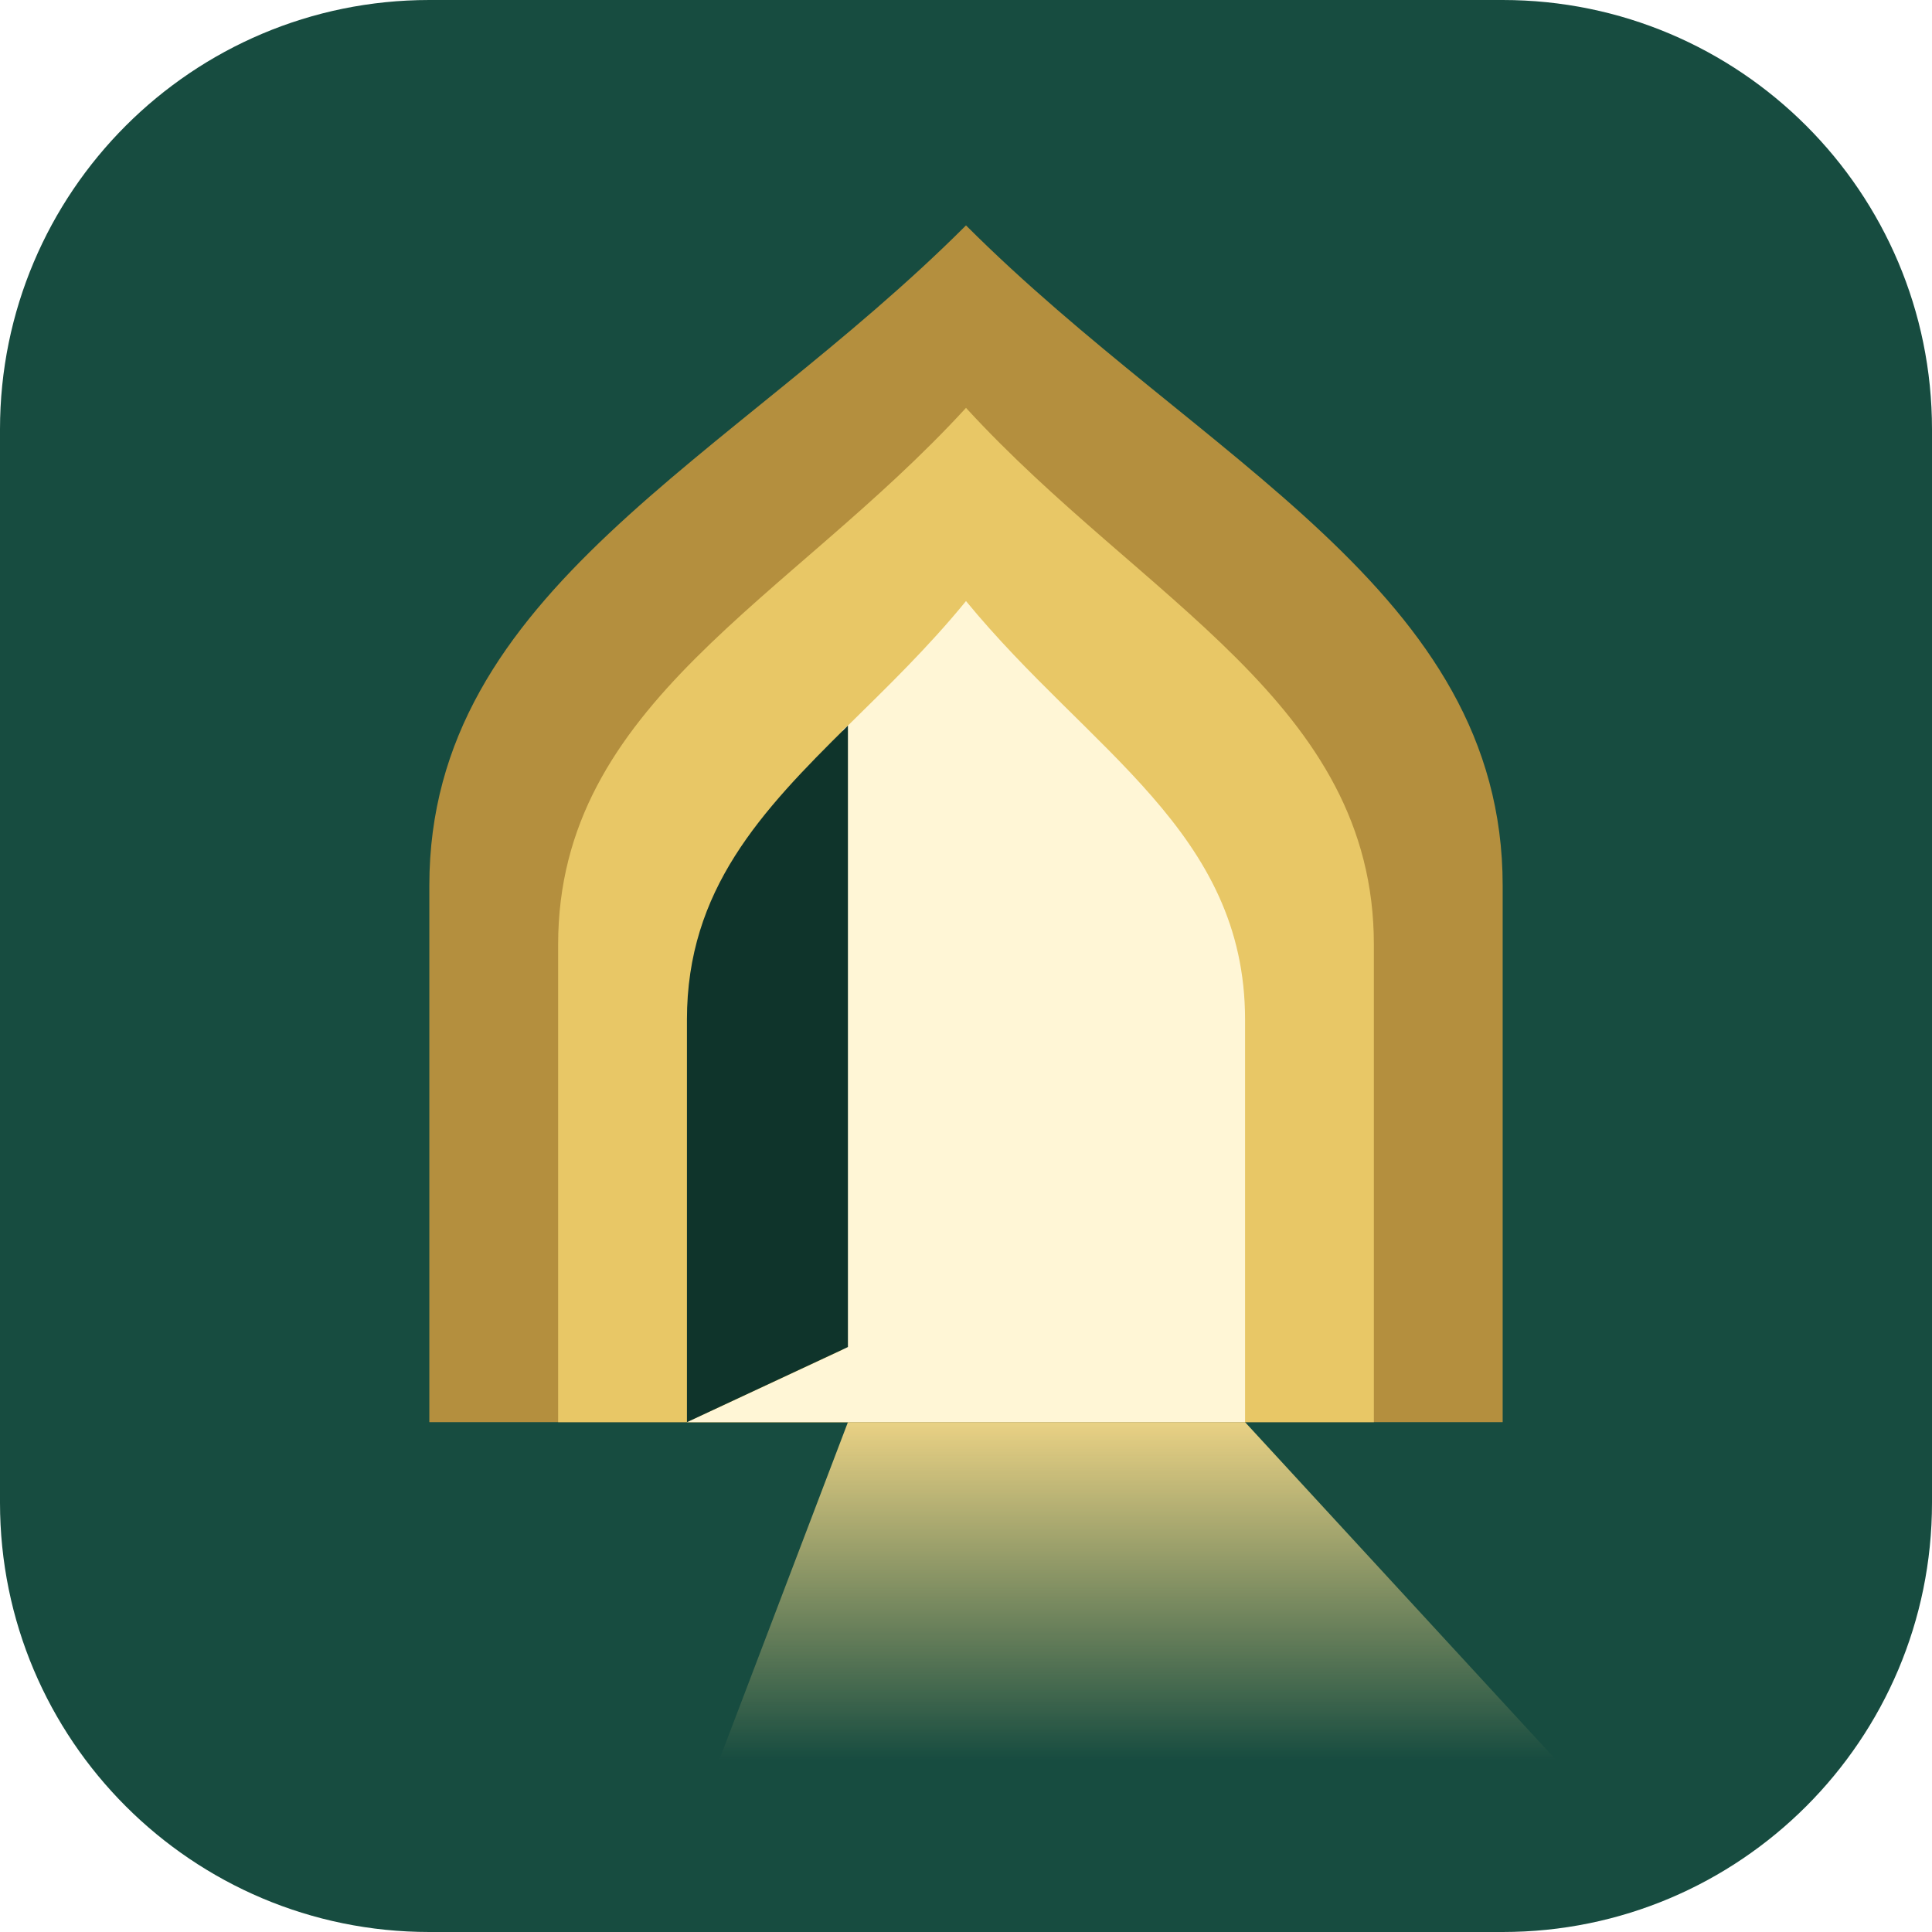
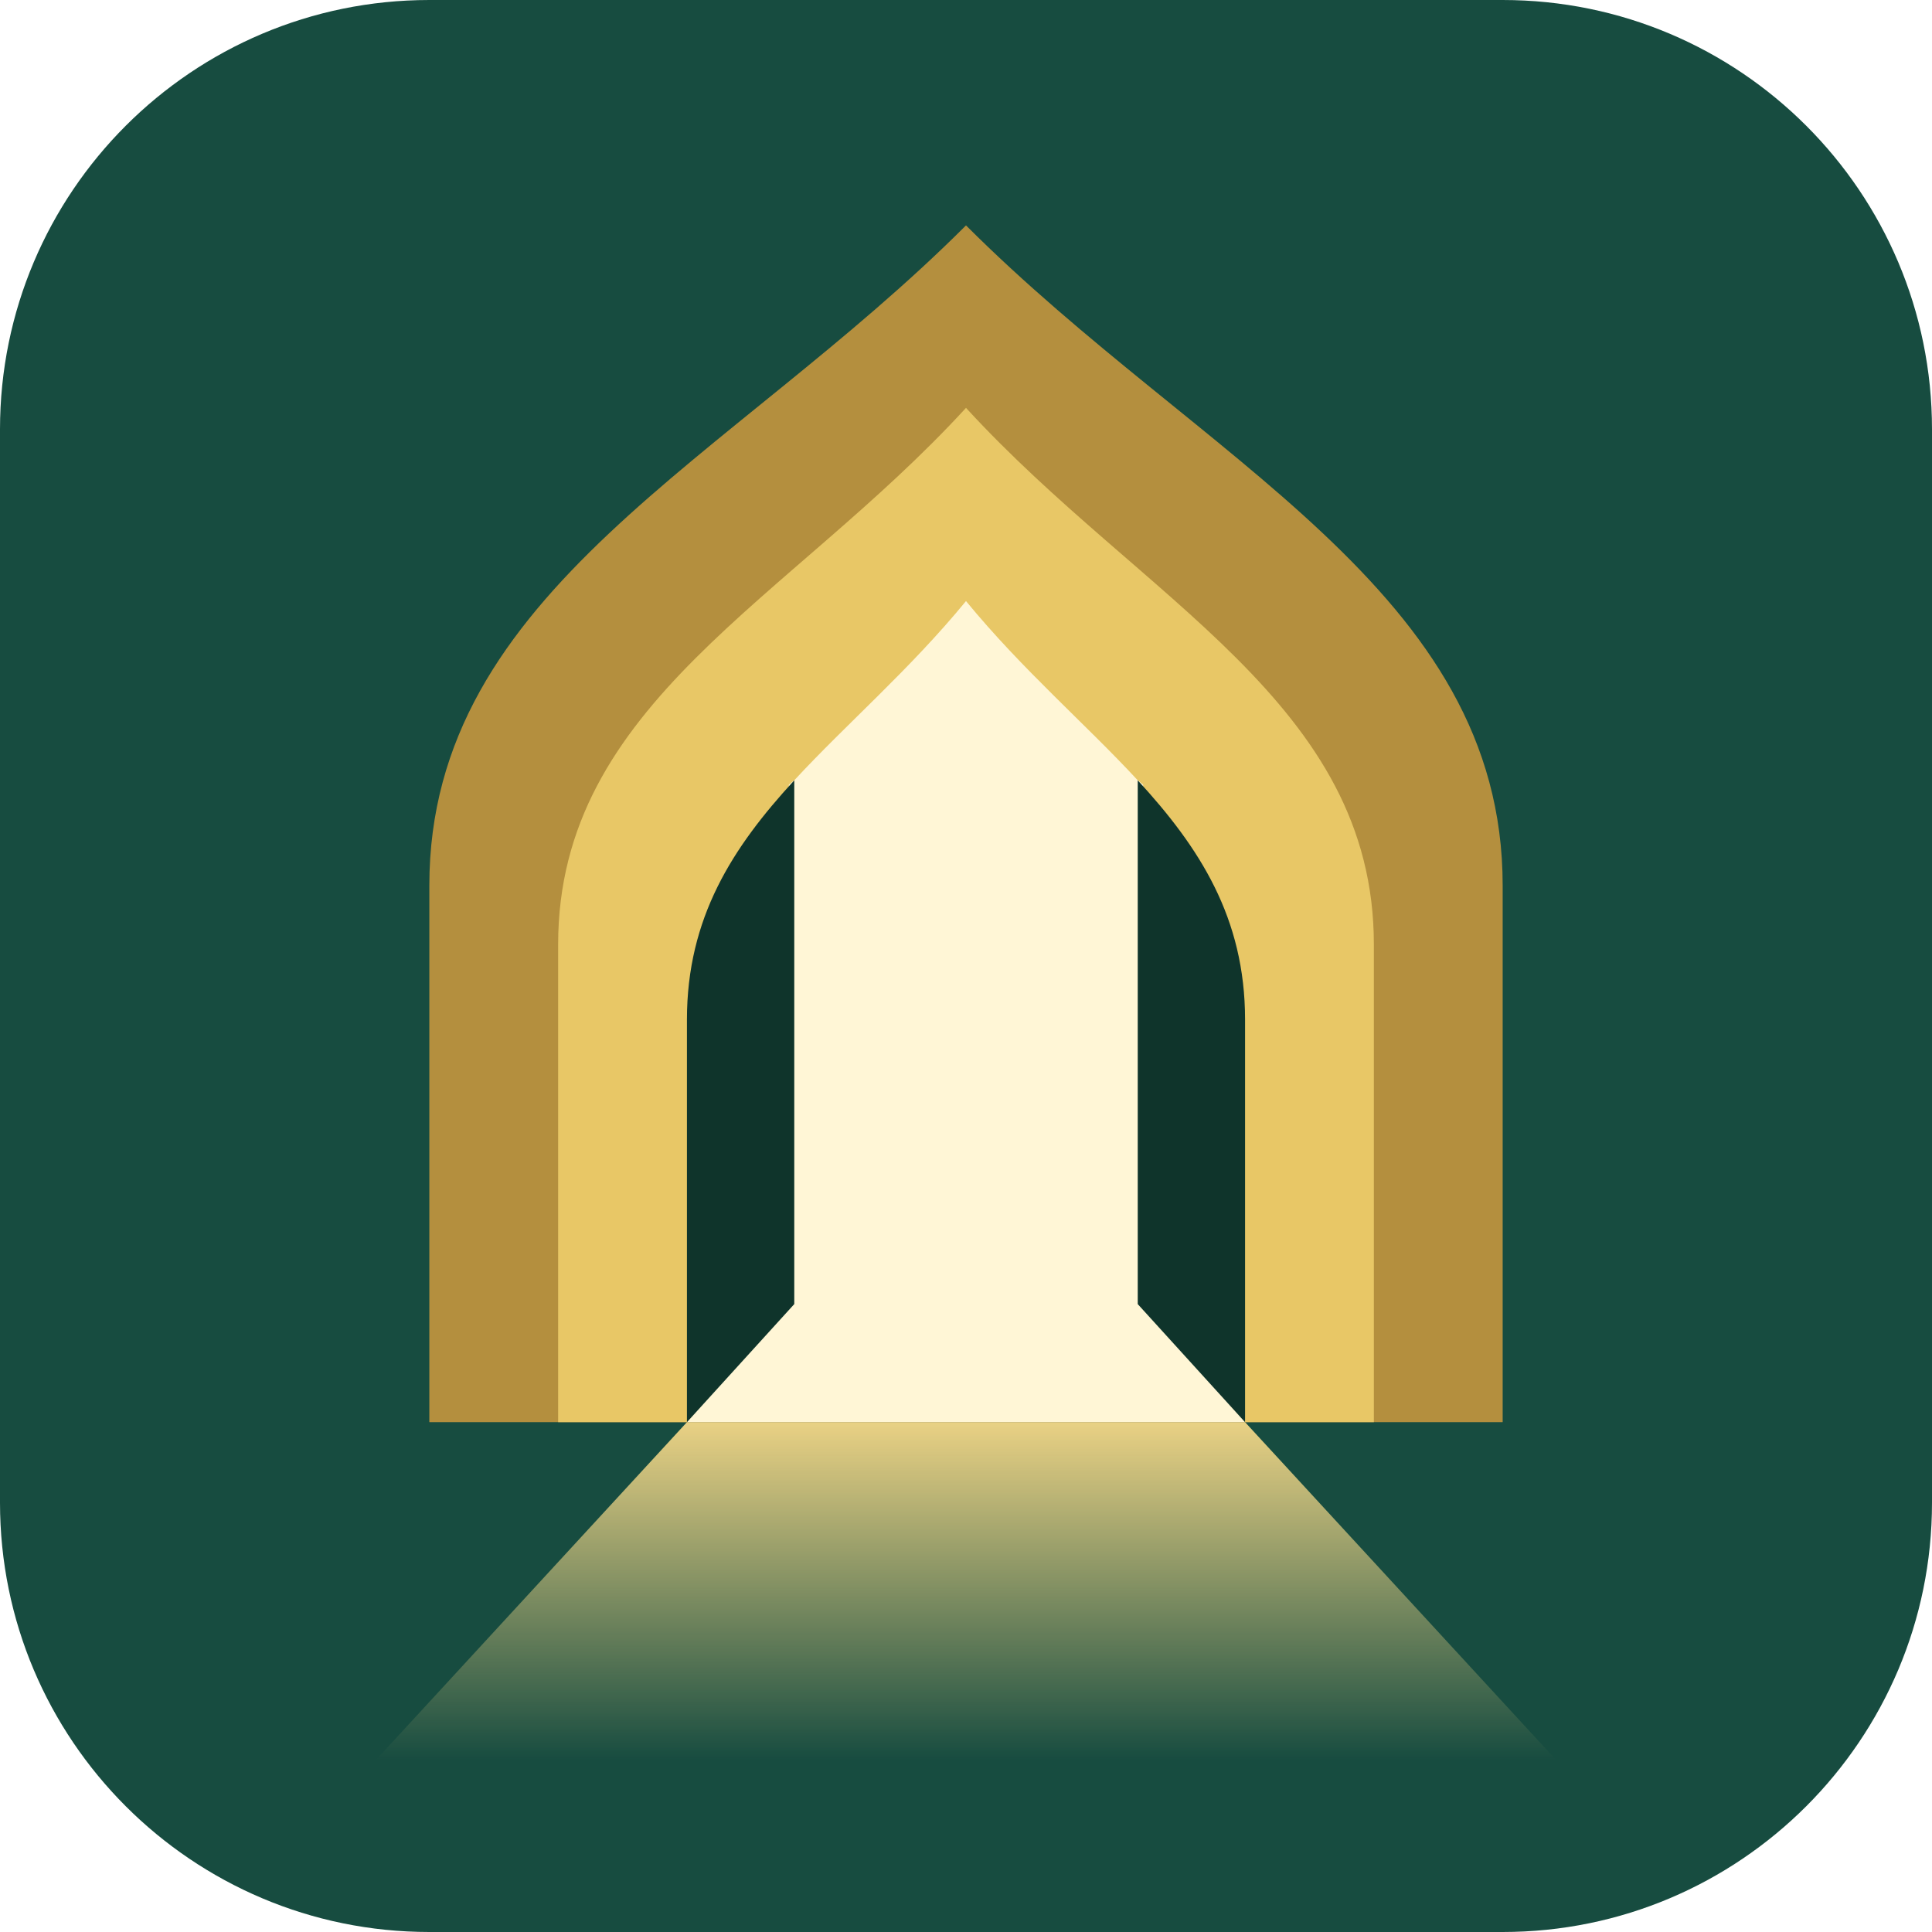
<svg xmlns="http://www.w3.org/2000/svg" viewBox="40 40 360 360">
  <rect x="40" y="40" width="360" height="360" rx="80" fill="#174c40" />
  <linearGradient id="beam" x1="0" y1="0" x2="0" y2="1">
    <stop offset="0" stop-color="#e9d184" />
    <stop offset="1" stop-color="#e9d184" stop-opacity="0" />
  </linearGradient>
-   <path d="M198 305H272L330 368H174Z" fill="url(#beam)" />
+   <path d="M168 305H272L330 368H110Z" fill="url(#beam)" />
  <path d="M120 305V205C120 150 176 126 220 82C264 126 320 150 320 205V305Z" fill="#b48f3e" />
  <path d="M144 305V216C144 171 187 152 220 116C253 152 296 171 296 216V305Z" fill="#e8c766" />
-   <path d="M168 305L197 291.5V176L198 175.2C205.2 168.1 212.9 160.7 220 152C243 180 272 195 272 230V305Z" fill="#fff6d6" />
-   <path d="M168 305V230C168 205.8 181.8 191.2 198 175.2V291Z" fill="#0f342b" />
+   <path d="M168 305L187 283.2V186.2L188 185.4C197.7 174.9 209.5 164.8 220 152C230.5 164.8 242.3 174.9 252 185.4L253 186.2V283.2L272 305Z" fill="#fff6d6" />
+   <path d="M168 305V230C168 211 176.5 197.9 188 185.4V283Z" fill="#0f342b" />
+   <path d="M272 305V230C272 211 263.5 197.9 252 185.4V283Z" fill="#0f342b" />
</svg>
